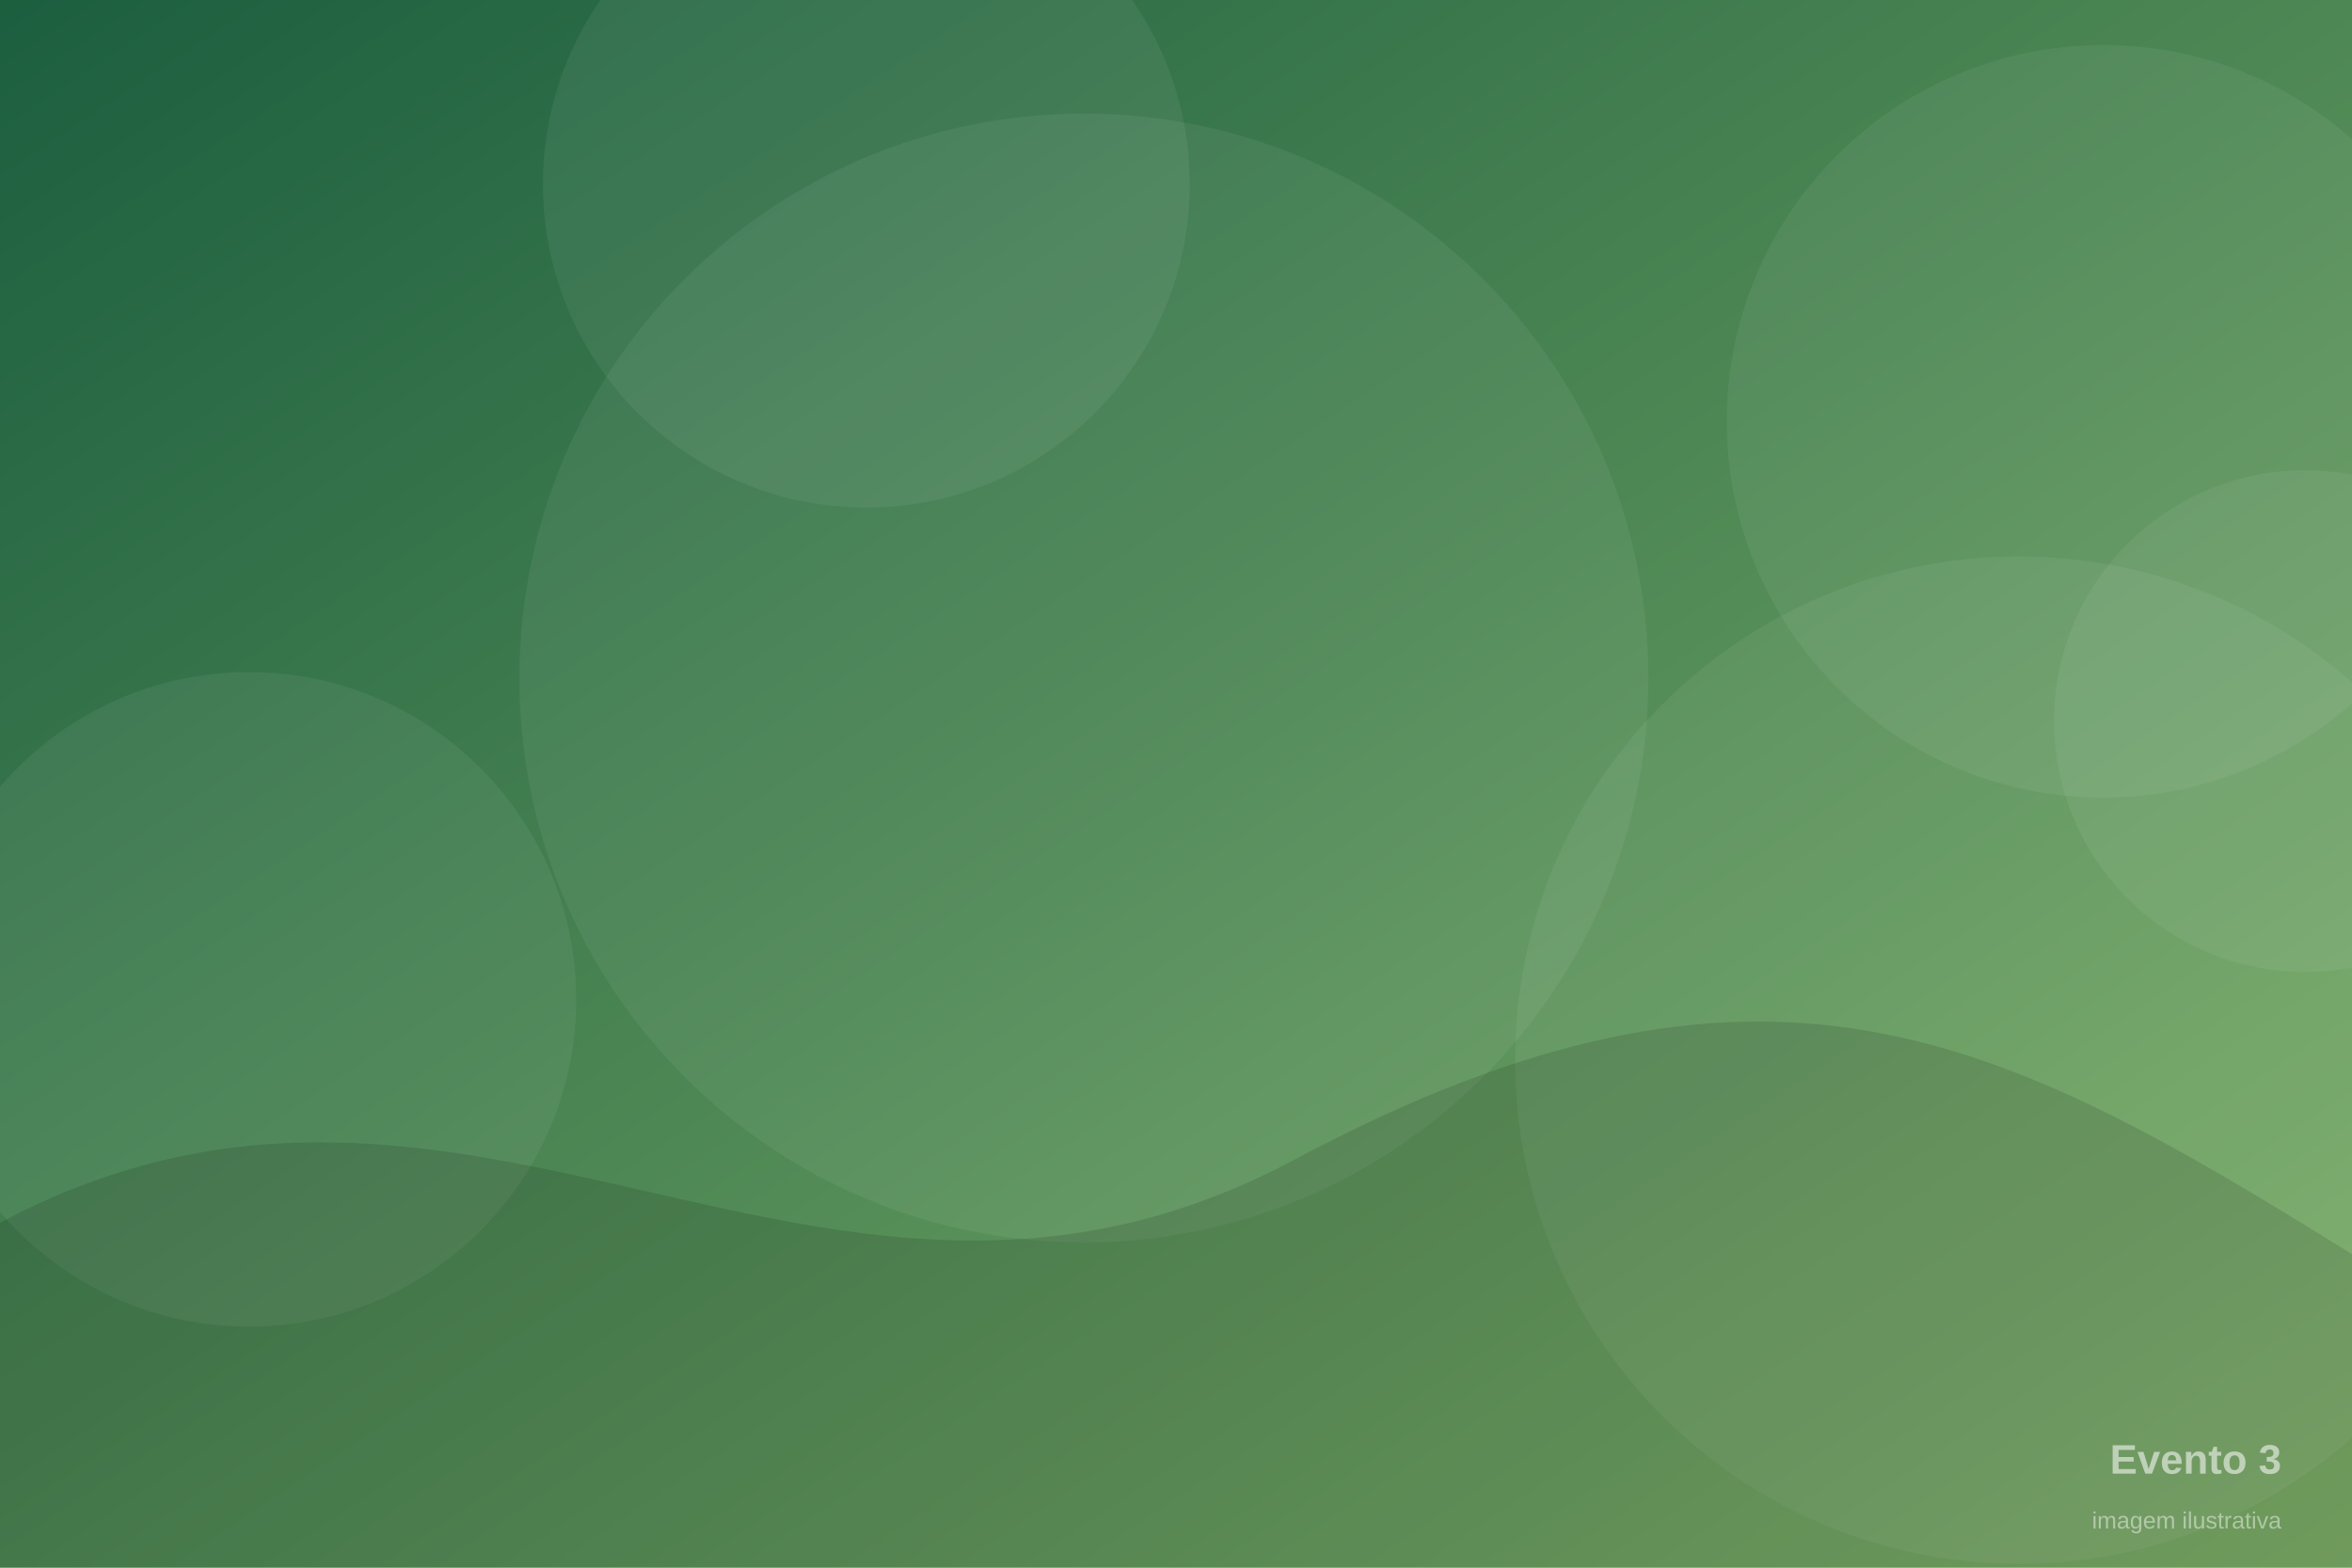
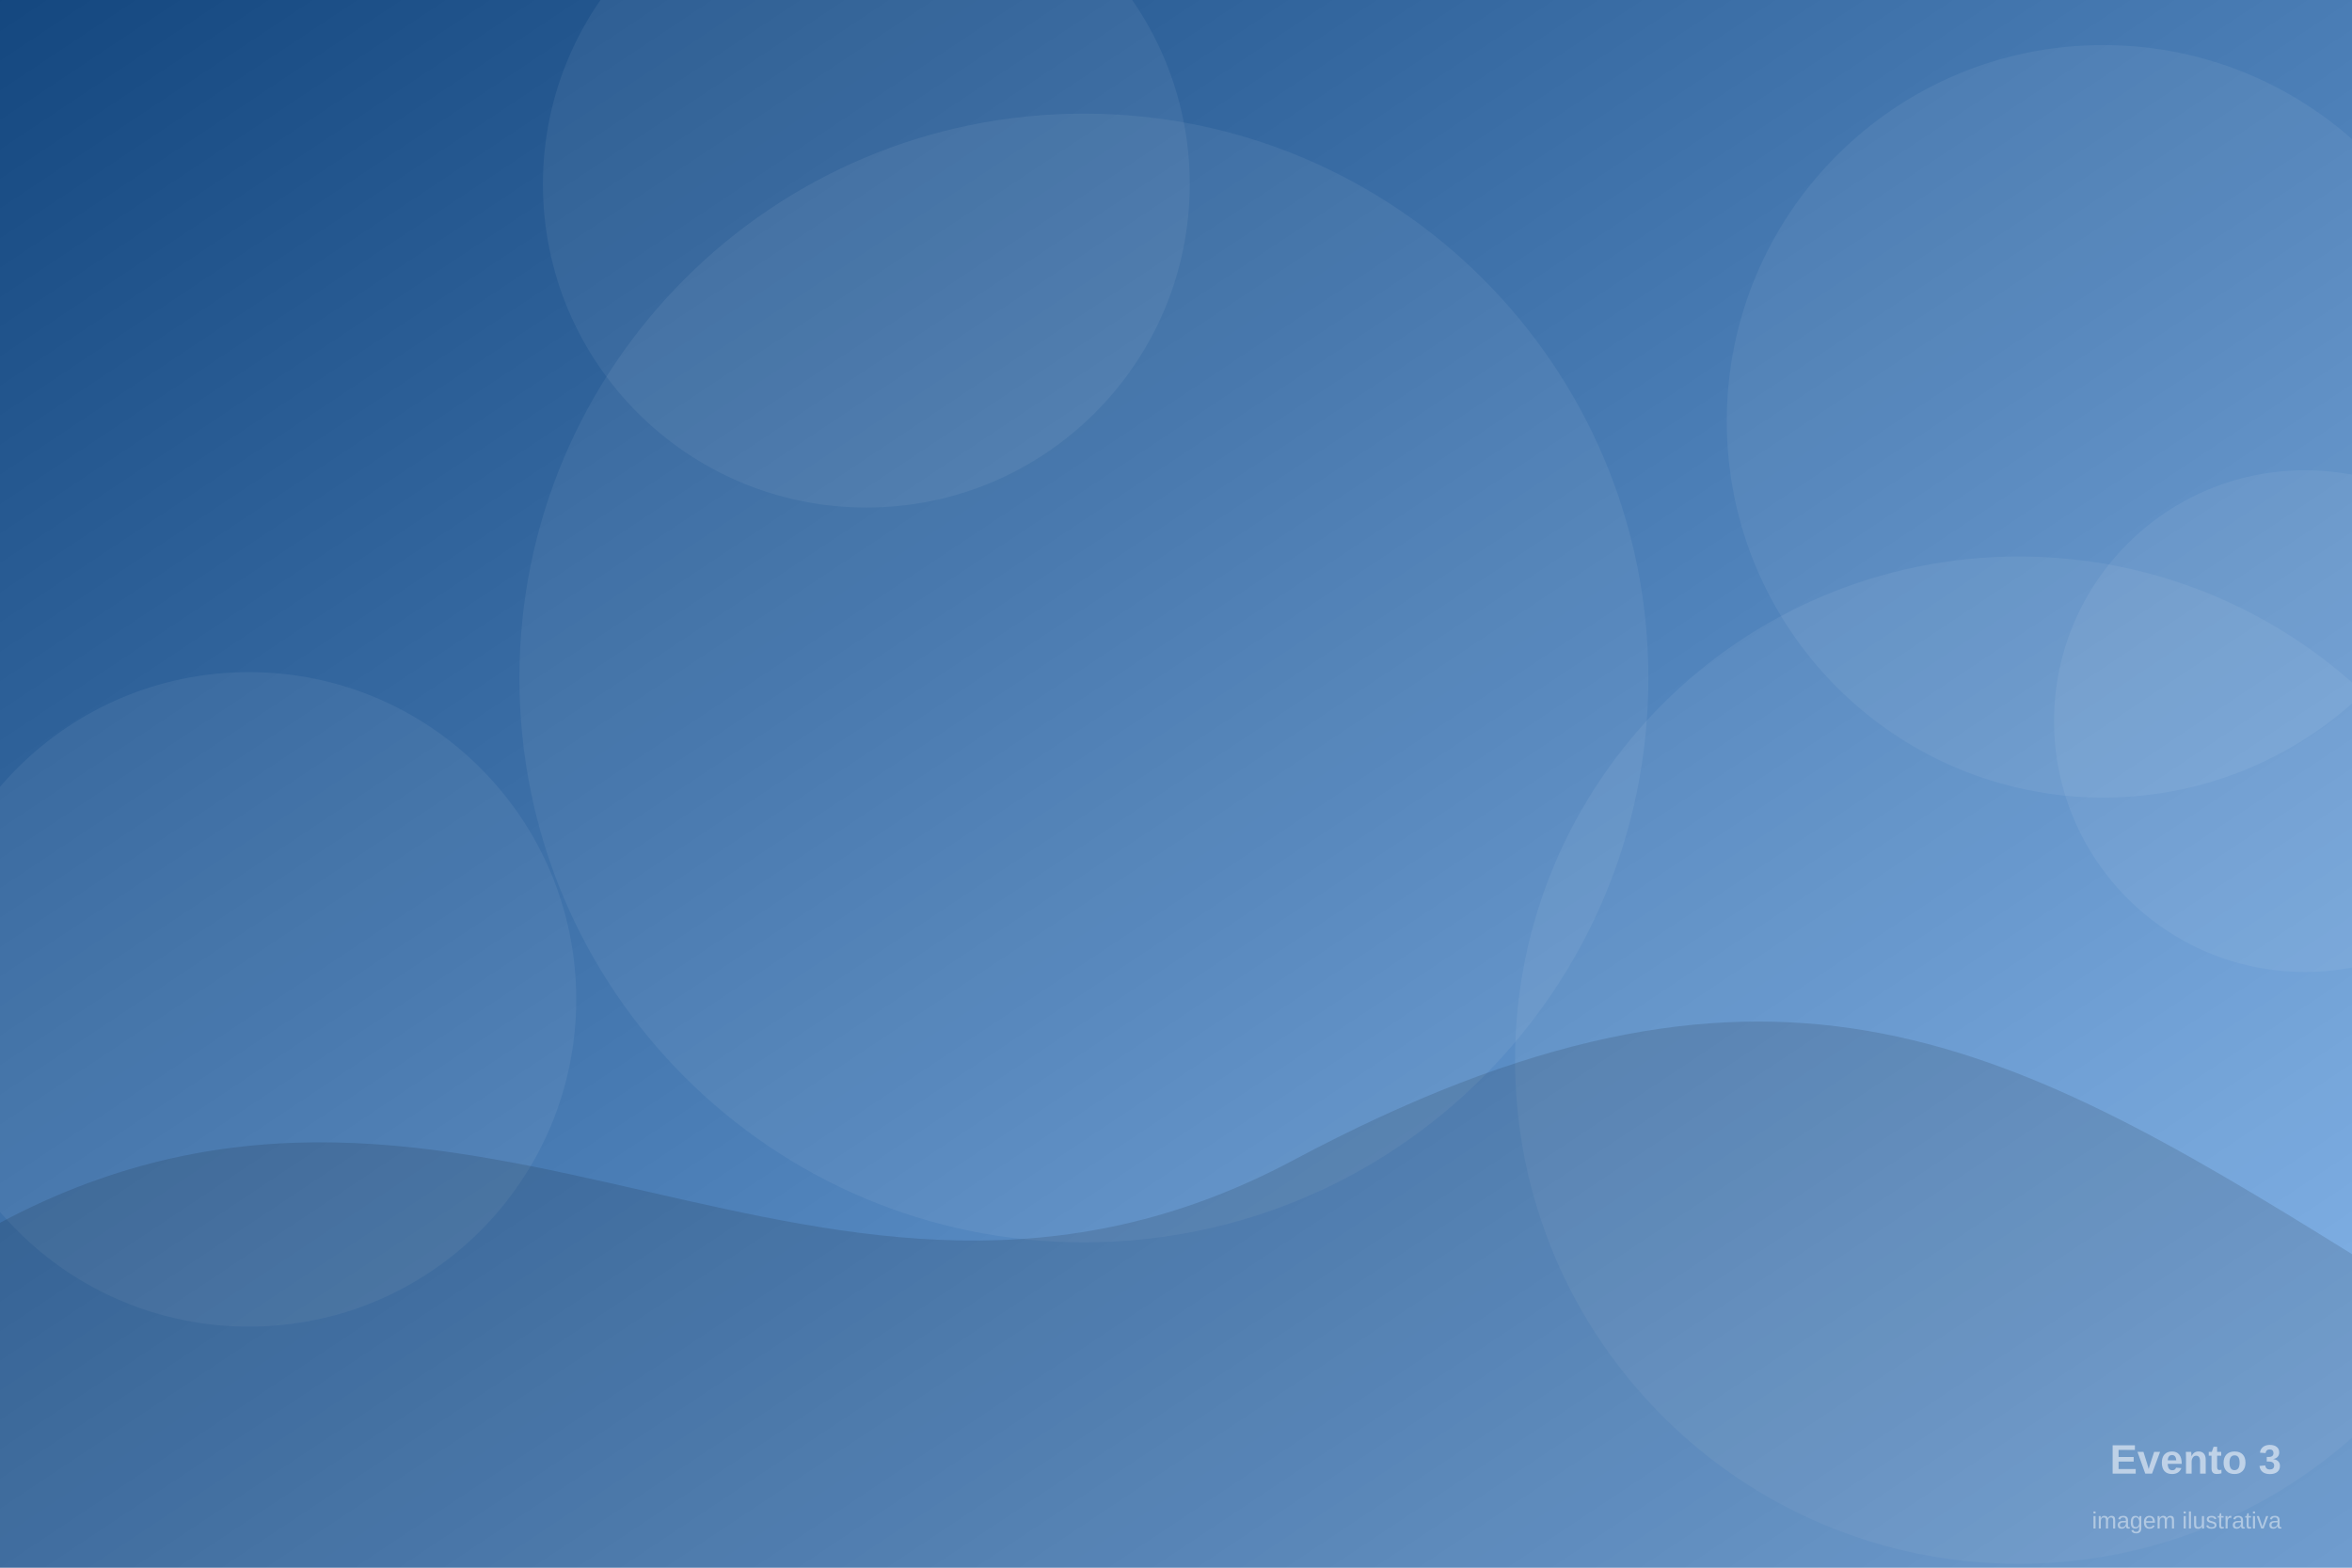
<svg xmlns="http://www.w3.org/2000/svg" width="1200" height="800" viewBox="0 0 1200 800" role="img" aria-label="Evento 3">
  <defs>
    <linearGradient id="g" x1="0" y1="0" x2="1" y2="1">
-       <stop offset="0" stop-color="#1b5e3f" />
-       <stop offset="1" stop-color="#7fb069" />
+       <stop offset="0" stop-color="#14477f" />
+       <stop offset="1" stop-color="#7fb2ea" />
    </linearGradient>
  </defs>
  <rect width="1200" height="800" fill="url(#g)" />
  <circle cx="1073" cy="215" r="192" fill="#ffffff" opacity="0.06" />
  <circle cx="553" cy="346" r="288" fill="#ffffff" opacity="0.06" />
  <circle cx="127" cy="510" r="167" fill="#ffffff" opacity="0.06" />
  <circle cx="1176" cy="368" r="128" fill="#ffffff" opacity="0.06" />
  <circle cx="1030" cy="541" r="257" fill="#ffffff" opacity="0.06" />
  <circle cx="442" cy="94" r="165" fill="#ffffff" opacity="0.06" />
  <path d="M0 624 C 240 496, 420 720, 660 592 S 1020 528, 1200 640 L 1200 800 L 0 800 Z" fill="#000" opacity="0.12" />
  <g font-family="Montserrat, Arial, sans-serif" text-anchor="end" fill="#ffffff">
    <text x="1164" y="752" font-size="21" font-weight="700" opacity="0.55">Evento 3</text>
    <text x="1164" y="780" font-size="12" opacity="0.45">imagem ilustrativa</text>
  </g>
</svg>
